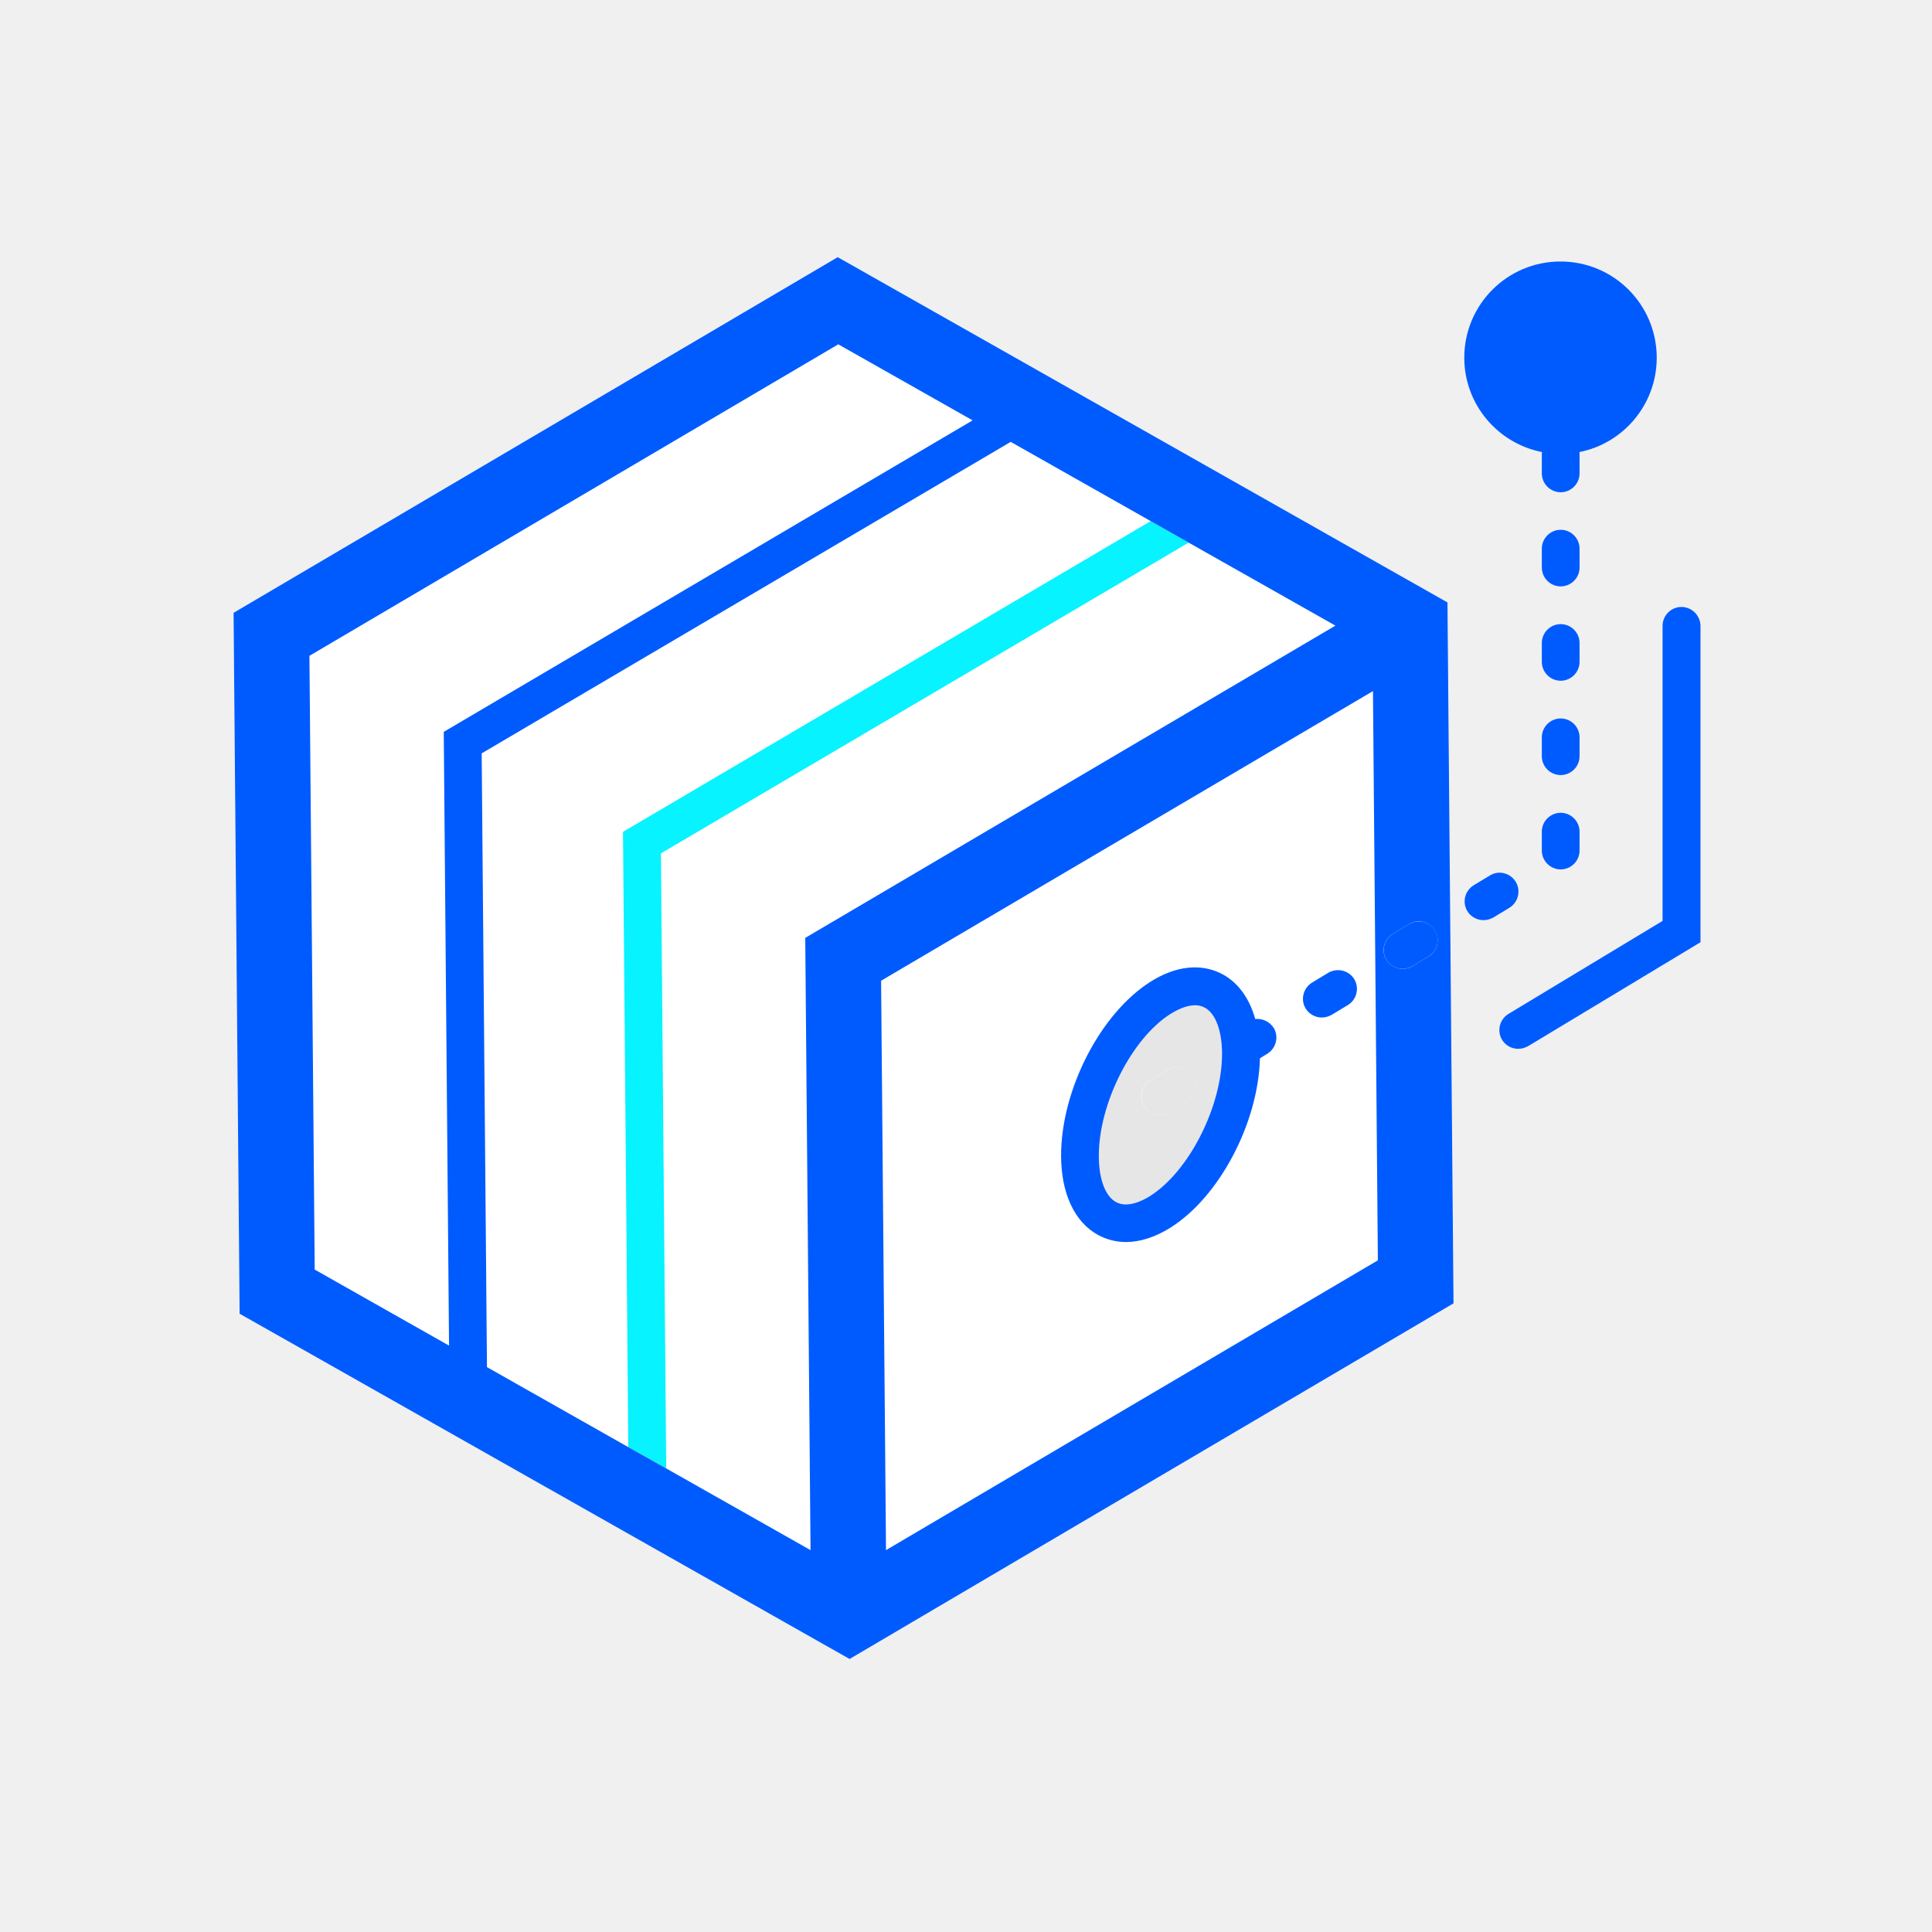
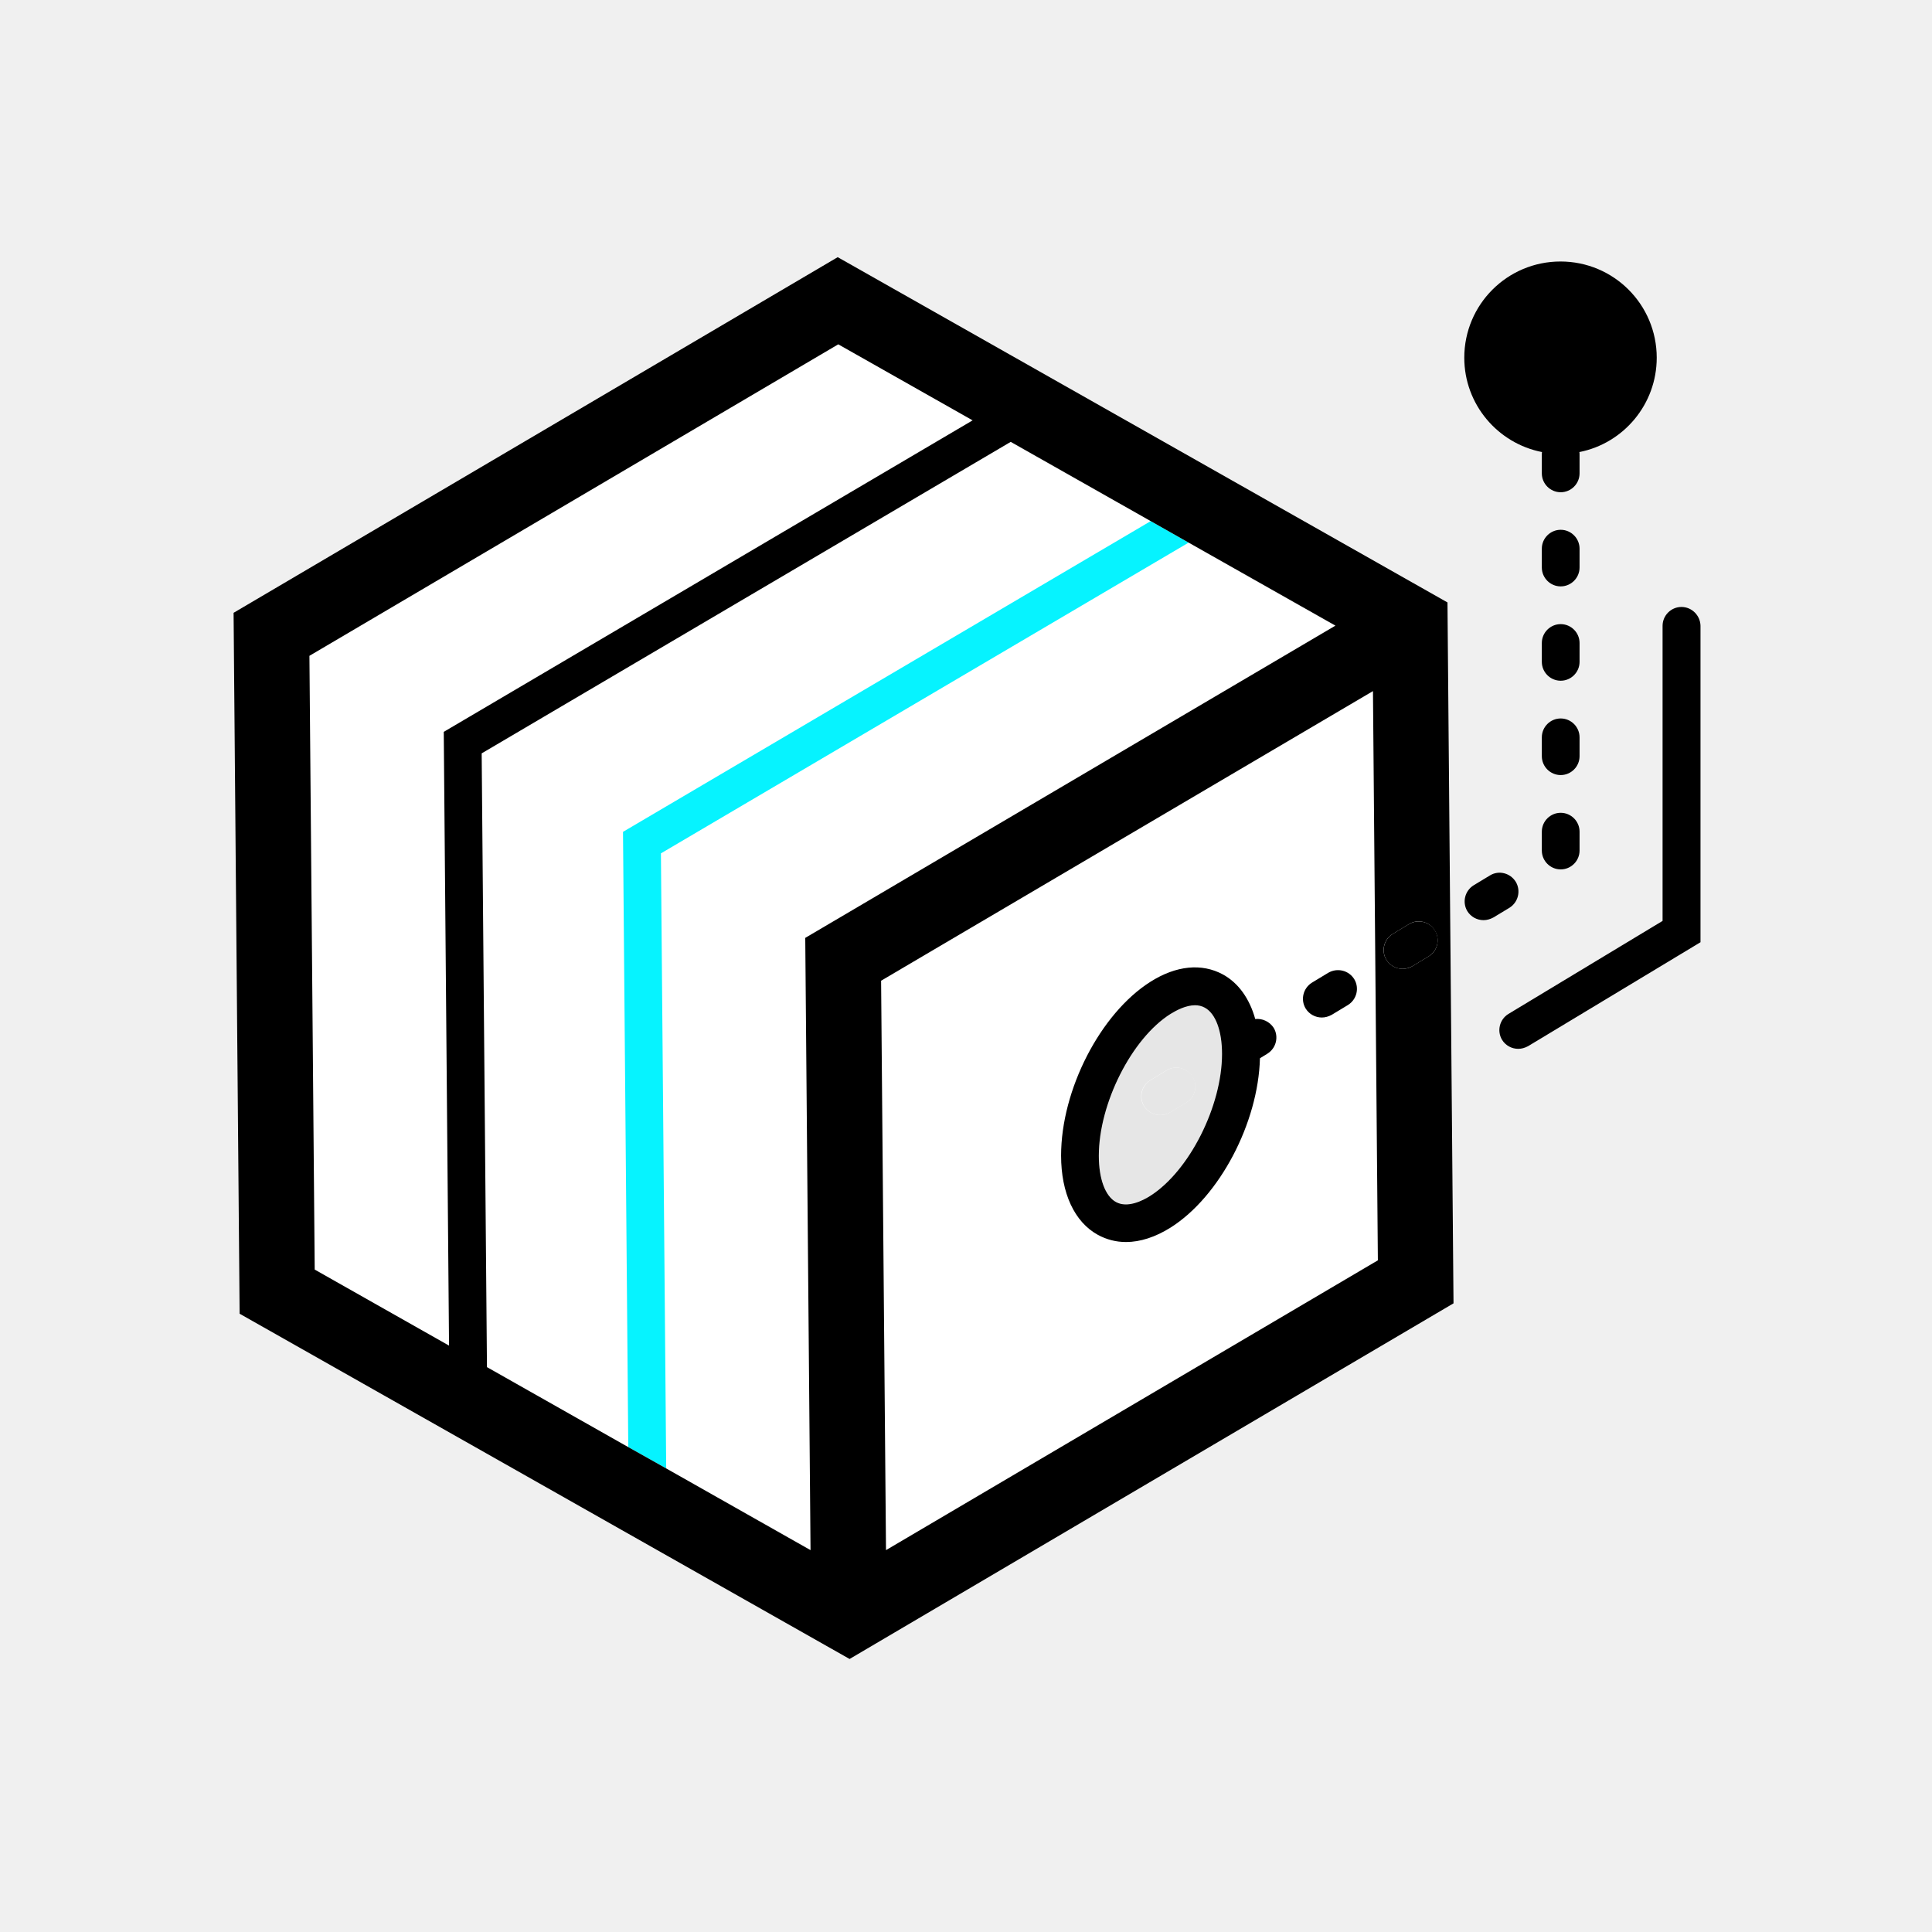
<svg xmlns="http://www.w3.org/2000/svg" width="800px" height="800px" viewBox="0 0 1024 1024" class="icon" version="1.1">
  <path d="M444 136.3L123.8 324.8l3.2 371.5 323.3 183 320.2-188.5-3.2-371.5z" fill="#FFFFFF" />
  <path d="M630 287.6l-20.1-11.4-279.7 164.7L333 767l20.1 11.3-2.8-326z" fill="#06F3FF" />
-   <path d="M746.8 489.8l-8.6 5.2c-4.7 2.9-6.2 9-3.4 13.7 1.9 3.1 5.2 4.8 8.6 4.8 1.8 0 3.5-0.5 5.2-1.4l8.6-5.2c4.7-2.9 6.2-9 3.4-13.7-2.9-4.7-9-6.2-13.8-3.4z" fill="#005BFF" />
+   <path d="M746.8 489.8l-8.6 5.2c-4.7 2.9-6.2 9-3.4 13.7 1.9 3.1 5.2 4.8 8.6 4.8 1.8 0 3.5-0.5 5.2-1.4l8.6-5.2c4.7-2.9 6.2-9 3.4-13.7-2.9-4.7-9-6.2-13.8-3.4z" fill="black" />
  <path d="M638.6 534c-1.6-0.9-3.4-1.3-5.2-1.3-4.9 0-9.9 2.6-13 4.6-20.6 13-38 47.5-38 75.2 0 12.2 3.4 21.4 9.1 24.5 6 3.3 14-0.6 18.2-3.3 20.6-13 38-47.5 38-75.2 0-12.2-3.4-21.3-9.1-24.5z m-9.9 50.4l-8.6 5.2c-1.6 1-3.4 1.4-5.2 1.4-3.4 0-6.7-1.7-8.6-4.8-2.9-4.7-1.3-10.9 3.4-13.7l8.6-5.2c4.7-2.9 10.9-1.3 13.7 3.4 3 4.7 1.5 10.9-3.3 13.7z" fill="#E6E6E6" />
  <path d="M618.4 567.3l-8.6 5.2c-4.7 2.9-6.2 9-3.4 13.7 1.9 3.1 5.2 4.8 8.6 4.8 1.8 0 3.5-0.5 5.2-1.4l8.6-5.2c4.7-2.9 6.2-9 3.4-13.7-2.9-4.7-9.1-6.3-13.8-3.4z" fill="#E6E6E6" />
-   <path d="M444 136.3L123.8 324.8l3.2 371.5 323.3 183 320.1-188.5-3.2-371.5-323.2-183zM166.8 672.9L164 347.6l280.3-165.1 71.2 40.3-280.3 165.1 2.8 325.3-71.2-40.3z m262.8 148.7l-76.5-43.3L333 767l-74.9-42.4-2.8-325.3 280.4-165.1 74.2 42 20.1 11.4 77.8 44-281 165.5 2.8 324.5z m40 0L467 519.8l260.7-153.5 2.6 301.7-260.7 153.6z m287.6-314.7l-8.6 5.2c-1.6 1-3.4 1.4-5.2 1.4-3.4 0-6.7-1.7-8.6-4.8-2.9-4.7-1.3-10.9 3.4-13.7l8.6-5.2c4.7-2.9 10.9-1.3 13.7 3.4 2.9 4.7 1.4 10.9-3.3 13.7z" fill="#005BFF" />
-   <path d="M704 515.6l-8.6 5.2c-4.7 2.9-6.2 9-3.4 13.7 1.9 3.1 5.2 4.8 8.6 4.8 1.8 0 3.5-0.5 5.2-1.4l8.6-5.2c4.7-2.9 6.2-9 3.4-13.7-2.9-4.7-9-6.2-13.8-3.4zM827.2 430.8c-5.5 0-10 4.5-10 10v10c0 5.5 4.5 10 10 10s10-4.5 10-10v-10c0-5.5-4.5-10-10-10zM837.2 390.8c0-5.5-4.5-10-10-10s-10 4.5-10 10v10c0 5.5 4.5 10 10 10s10-4.5 10-10v-10zM837.2 340.8c0-5.5-4.5-10-10-10s-10 4.5-10 10v10c0 5.5 4.5 10 10 10s10-4.5 10-10v-10zM837.2 290.8c0-5.5-4.5-10-10-10s-10 4.5-10 10v10c0 5.5 4.5 10 10 10s10-4.5 10-10v-10zM803.4 467.4c-2.9-4.7-9-6.3-13.7-3.4l-8.6 5.2c-4.7 2.9-6.2 9-3.4 13.7 1.9 3.1 5.2 4.8 8.6 4.8 1.8 0 3.5-0.5 5.2-1.4l8.6-5.2c4.6-2.9 6.1-9 3.3-13.7zM665.3 540.1c-3-10.8-8.9-19.1-17.1-23.6-11.2-6.1-24.8-4.8-38.5 3.9-26.5 16.8-47.3 57.2-47.3 92.1 0 19.9 7.1 35.2 19.5 42 4.6 2.5 9.6 3.8 14.9 3.8 7.5 0 15.6-2.6 23.7-7.7 25.9-16.4 46.4-55.4 47.3-89.7l3.9-2.4c4.7-2.9 6.2-9 3.4-13.7-2.2-3.4-6.1-5.1-9.8-4.7z m-55.6 93.7c-4.2 2.7-12.2 6.6-18.2 3.3-5.7-3.1-9.1-12.3-9.1-24.5 0-27.7 17.4-62.2 38-75.2 3.1-1.9 8.1-4.6 13-4.6 1.8 0 3.6 0.4 5.2 1.3 5.7 3.1 9.1 12.3 9.1 24.5 0 27.7-17.4 62.1-38 75.2z" fill="#005BFF" />
-   <path d="M891.2 321.7c-5.5 0-10 4.5-10 10v156.4l-81.7 49.3c-4.7 2.9-6.2 9-3.4 13.7 1.9 3.1 5.2 4.8 8.6 4.8 1.8 0 3.5-0.5 5.2-1.4l91.4-55.1V331.7c-0.1-5.5-4.6-10-10.1-10zM817.3 239.6c-0.1 0.4-0.1 0.8-0.1 1.3v10c0 5.5 4.5 10 10 10s10-4.5 10-10v-10c0-0.4 0-0.9-0.1-1.3 23.4-4.6 41-25.3 41-50 0-28.2-22.8-51-51-51s-51 22.8-51 51c0 24.7 17.7 45.4 41.2 50z" fill="#005BFF" />
+   <path d="M444 136.3L123.8 324.8l3.2 371.5 323.3 183 320.1-188.5-3.2-371.5-323.2-183zM166.8 672.9L164 347.6l280.3-165.1 71.2 40.3-280.3 165.1 2.8 325.3-71.2-40.3z m262.8 148.7l-76.5-43.3L333 767l-74.9-42.4-2.8-325.3 280.4-165.1 74.2 42 20.1 11.4 77.8 44-281 165.5 2.8 324.5z m40 0L467 519.8l260.7-153.5 2.6 301.7-260.7 153.6z m287.6-314.7l-8.6 5.2c-1.6 1-3.4 1.4-5.2 1.4-3.4 0-6.7-1.7-8.6-4.8-2.9-4.7-1.3-10.9 3.4-13.7l8.6-5.2c4.7-2.9 10.9-1.3 13.7 3.4 2.9 4.7 1.4 10.9-3.3 13.7z" fill="black" />
+   <path d="M704 515.6l-8.6 5.2c-4.7 2.9-6.2 9-3.4 13.7 1.9 3.1 5.2 4.8 8.6 4.8 1.8 0 3.5-0.5 5.2-1.4l8.6-5.2c4.7-2.9 6.2-9 3.4-13.7-2.9-4.7-9-6.2-13.8-3.4zM827.2 430.8c-5.5 0-10 4.5-10 10v10c0 5.5 4.5 10 10 10s10-4.5 10-10v-10c0-5.5-4.5-10-10-10zM837.2 390.8c0-5.5-4.5-10-10-10s-10 4.5-10 10v10c0 5.5 4.5 10 10 10s10-4.5 10-10v-10zM837.2 340.8c0-5.5-4.5-10-10-10s-10 4.5-10 10v10c0 5.5 4.5 10 10 10s10-4.5 10-10v-10zM837.2 290.8c0-5.5-4.5-10-10-10s-10 4.5-10 10v10c0 5.5 4.5 10 10 10s10-4.5 10-10v-10zM803.4 467.4c-2.9-4.7-9-6.3-13.7-3.4l-8.6 5.2c-4.7 2.9-6.2 9-3.4 13.7 1.9 3.1 5.2 4.8 8.6 4.8 1.8 0 3.5-0.5 5.2-1.4l8.6-5.2c4.6-2.9 6.1-9 3.3-13.7zM665.3 540.1c-3-10.8-8.9-19.1-17.1-23.6-11.2-6.1-24.8-4.8-38.5 3.9-26.5 16.8-47.3 57.2-47.3 92.1 0 19.9 7.1 35.2 19.5 42 4.6 2.5 9.6 3.8 14.9 3.8 7.5 0 15.6-2.6 23.7-7.7 25.9-16.4 46.4-55.4 47.3-89.7l3.9-2.4c4.7-2.9 6.2-9 3.4-13.7-2.2-3.4-6.1-5.1-9.8-4.7z m-55.6 93.7c-4.2 2.7-12.2 6.6-18.2 3.3-5.7-3.1-9.1-12.3-9.1-24.5 0-27.7 17.4-62.2 38-75.2 3.1-1.9 8.1-4.6 13-4.6 1.8 0 3.6 0.4 5.2 1.3 5.7 3.1 9.1 12.3 9.1 24.5 0 27.7-17.4 62.1-38 75.2z" fill="black" />
+   <path d="M891.2 321.7c-5.5 0-10 4.5-10 10v156.4l-81.7 49.3c-4.7 2.9-6.2 9-3.4 13.7 1.9 3.1 5.2 4.8 8.6 4.8 1.8 0 3.5-0.5 5.2-1.4l91.4-55.1V331.7c-0.1-5.5-4.6-10-10.1-10zM817.3 239.6c-0.1 0.4-0.1 0.8-0.1 1.3v10c0 5.5 4.5 10 10 10s10-4.5 10-10v-10c0-0.4 0-0.9-0.1-1.3 23.4-4.6 41-25.3 41-50 0-28.2-22.8-51-51-51s-51 22.8-51 51c0 24.7 17.7 45.4 41.2 50z" fill="black" />
</svg>
